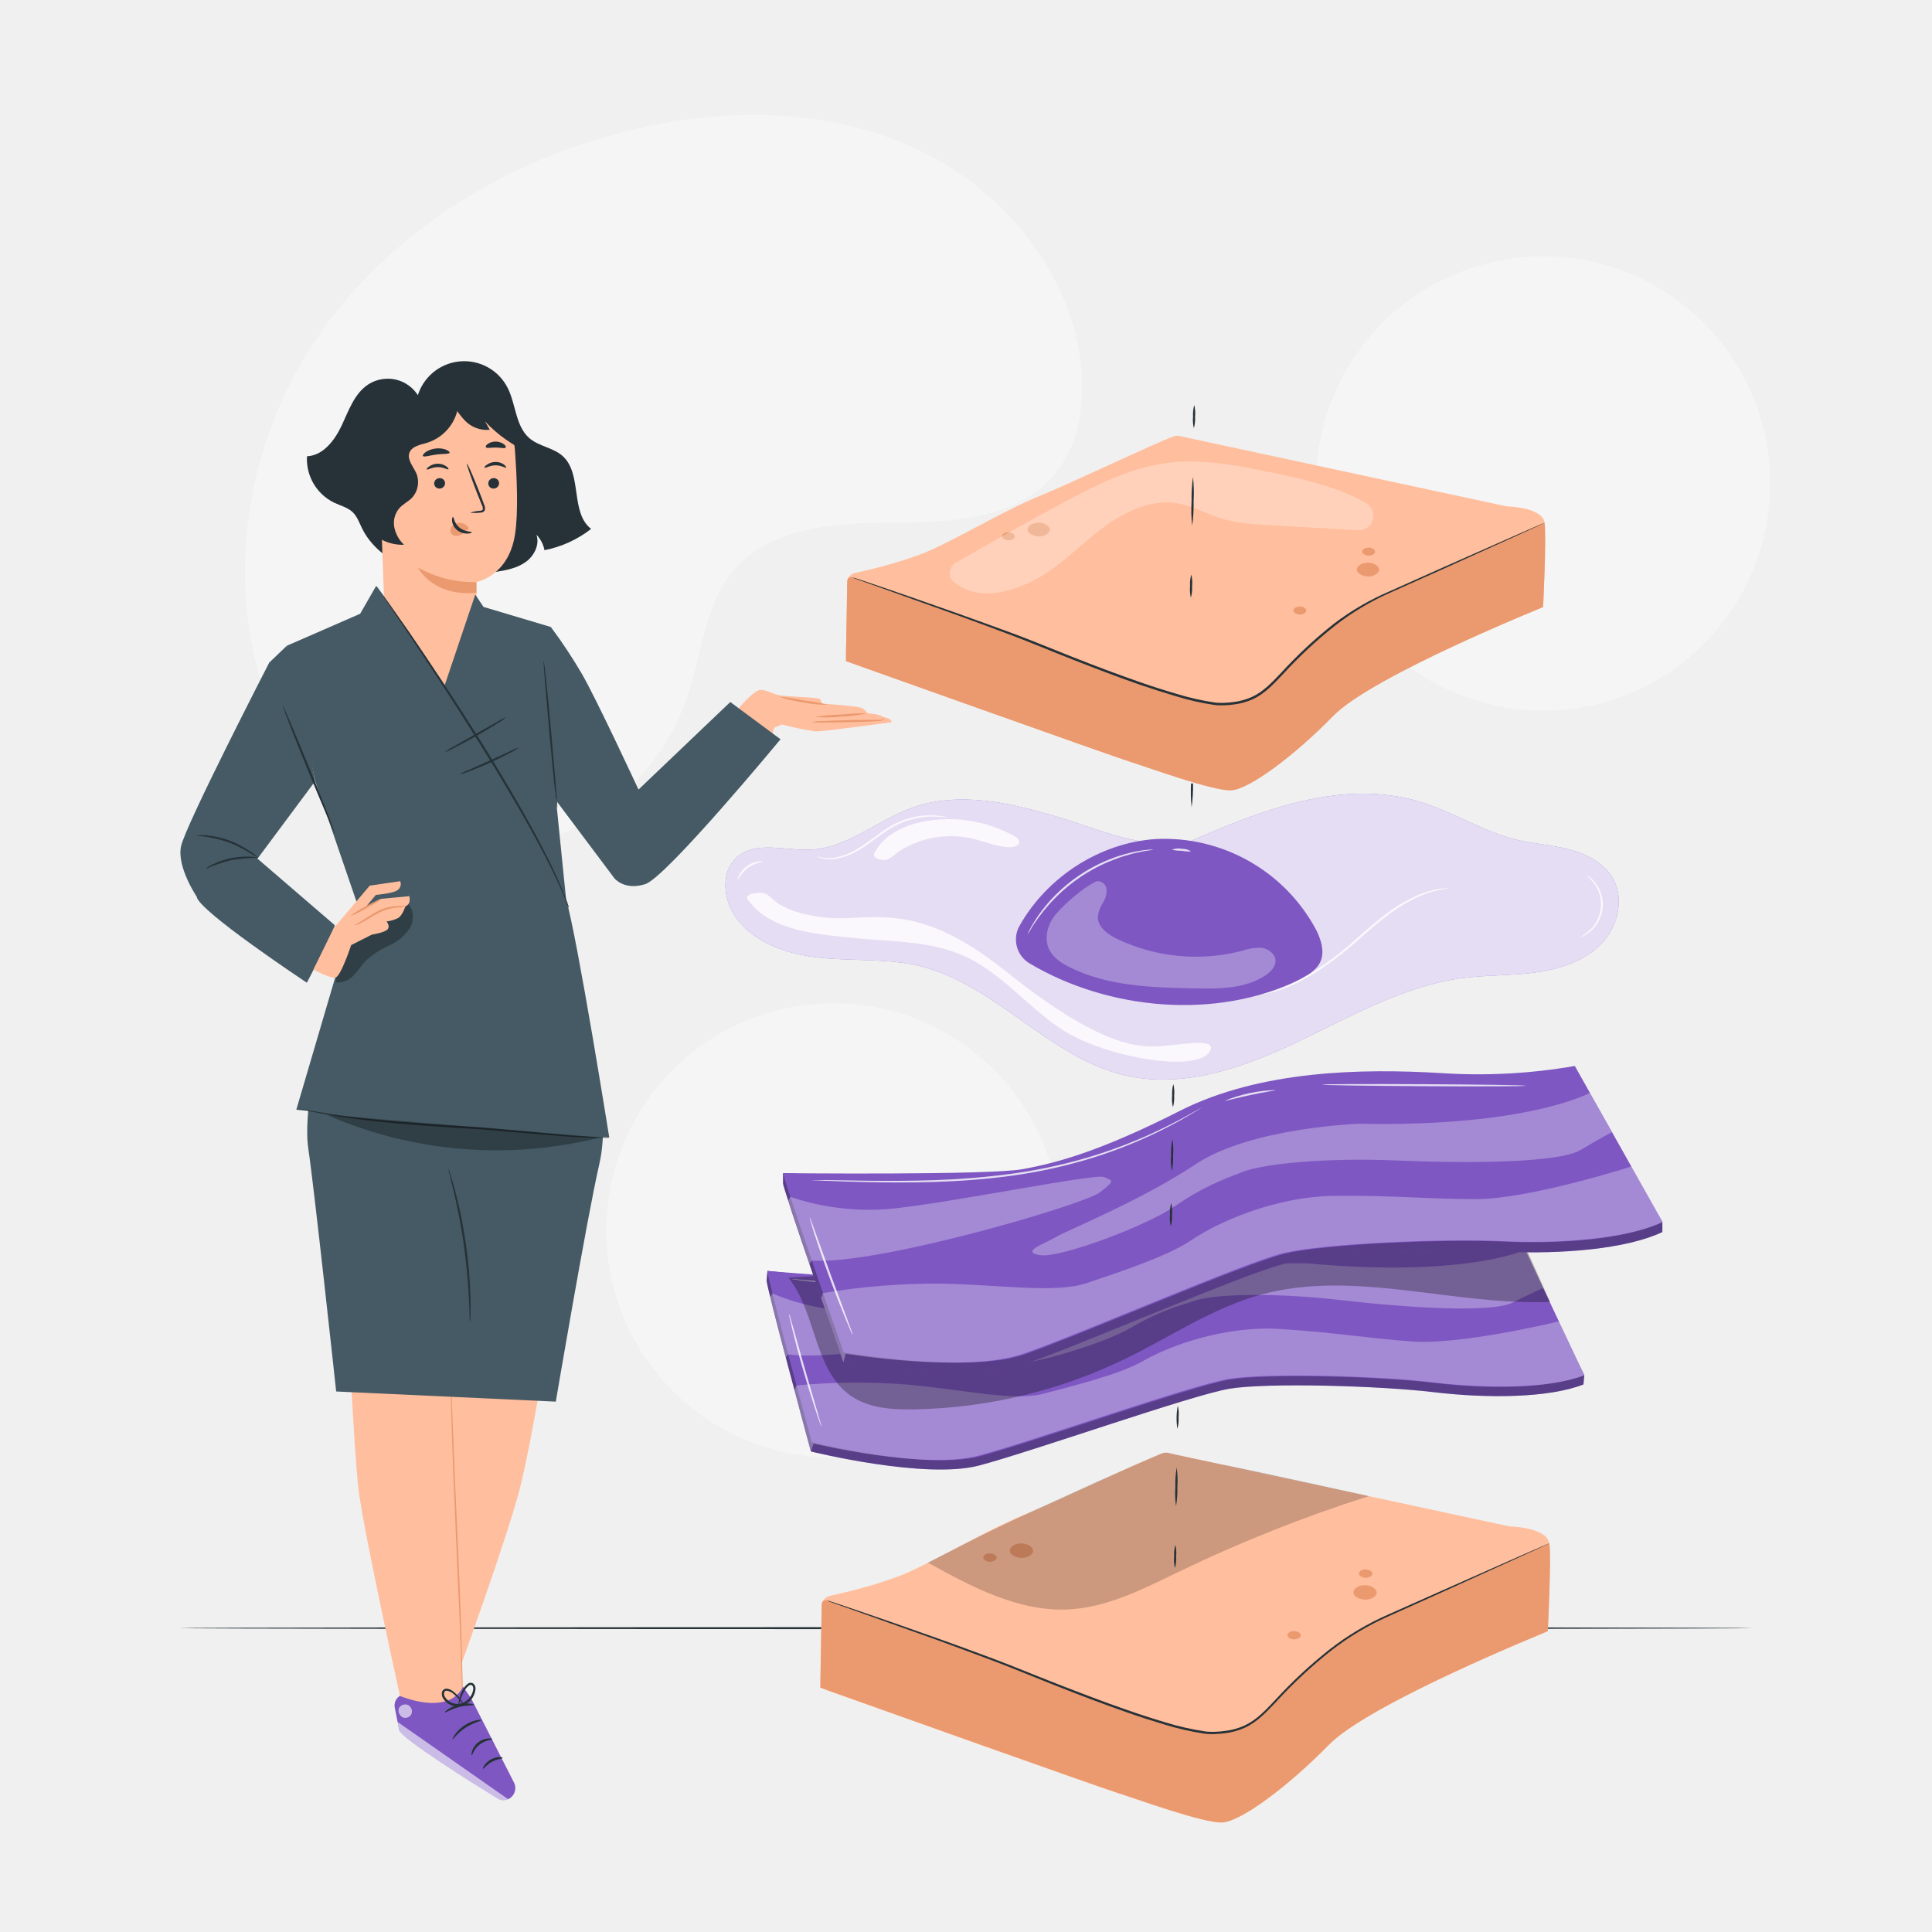
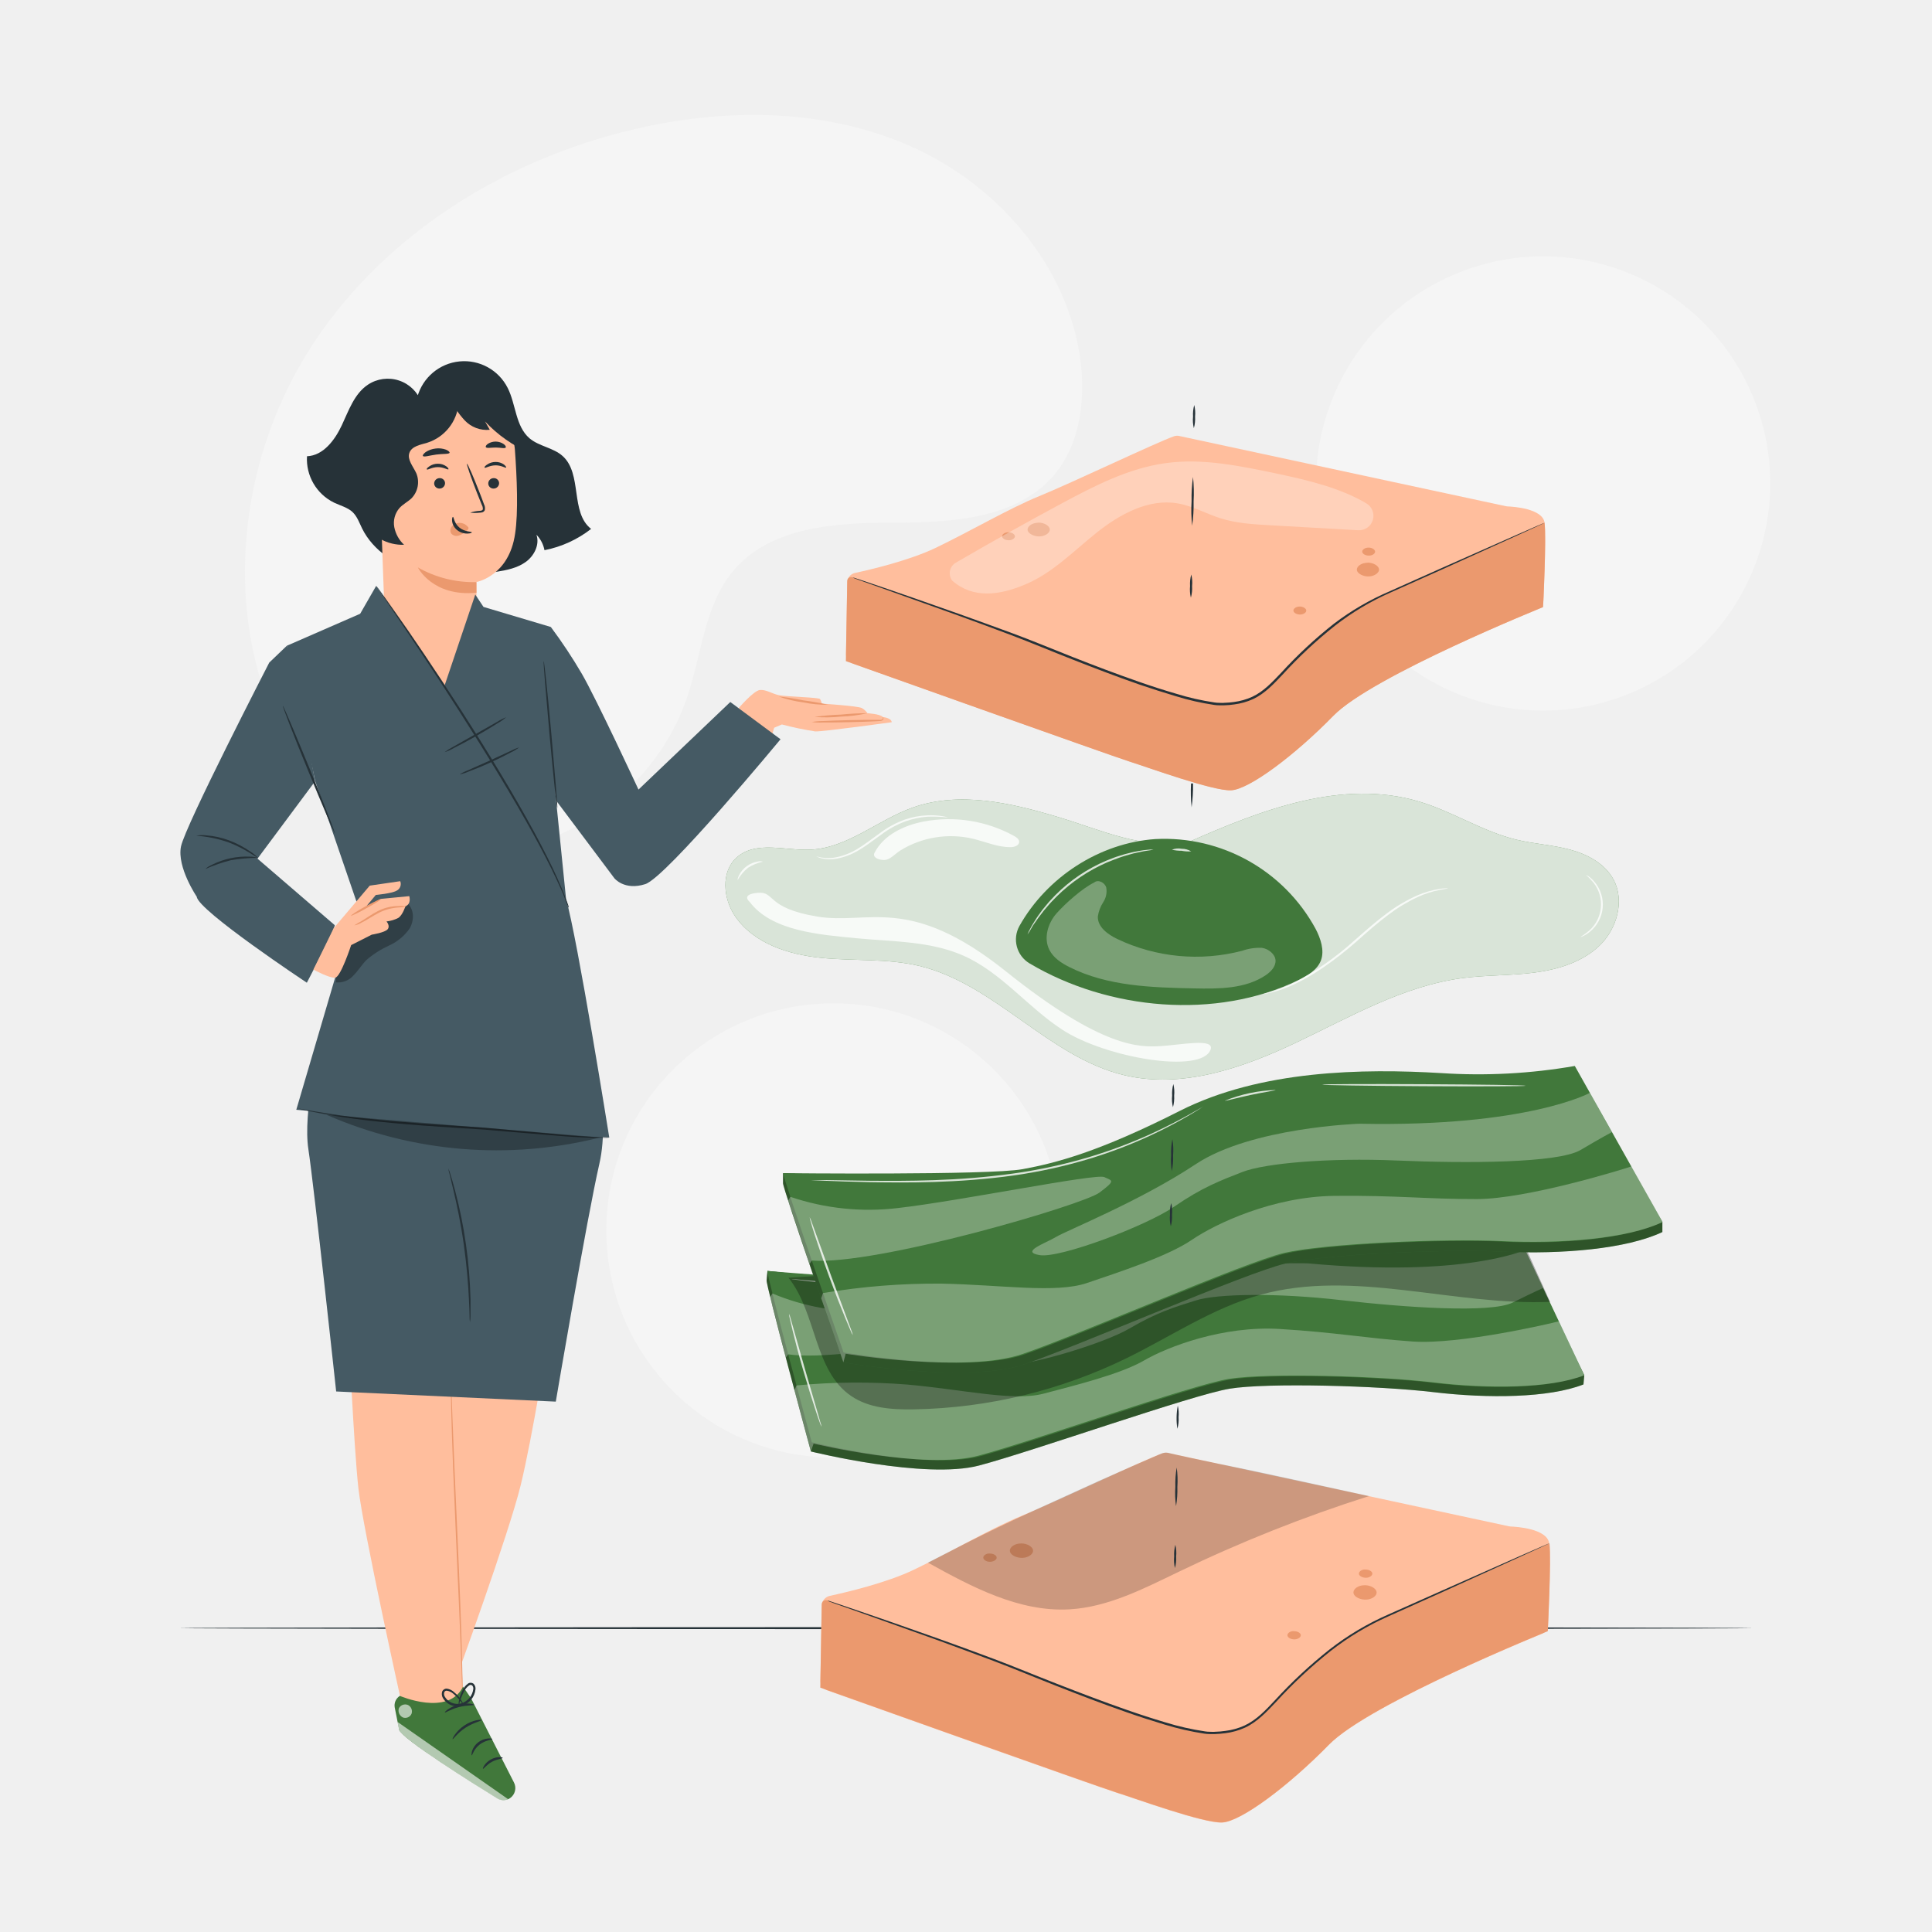
<svg xmlns="http://www.w3.org/2000/svg" viewBox="0 0 500 500">
-   <g id="freepik--background-simple--inject-70">
+   <g id="freepik--background-simple--inject-134">
    <path d="M74,191.89,75.39,194c11.64,17.84,32,28.16,53,26.15a54.64,54.64,0,0,0,8-1.37c19-4.71,35.19-19.72,41.49-38.48,3.71-11,4.44-23.63,11.86-32.53,9.66-11.59,26.68-12.49,41.66-12.51s32-1,41.61-12.59c6-7.29,7.68-17.42,6.87-26.89-2.15-25.06-20.37-46.94-43-57.38s-48.83-10.59-73-4.89C130,41.5,98.15,61.43,79.6,91.23S57.4,160.92,74,191.89Z" style="fill:#f5f5f5" />
    <circle cx="399.35" cy="125.09" r="58.77" transform="translate(-17.96 156.34) rotate(-21.67)" style="fill:#f5f5f5" />
    <circle cx="215.69" cy="318.43" r="58.77" style="fill:#f5f5f5" />
  </g>
-   <g id="freepik--Floor--inject-70">
+   <g id="freepik--Floor--inject-134">
    <path d="M453.71,421.36c0,.14-91.21.26-203.7.26s-203.72-.12-203.72-.26,91.19-.26,203.72-.26S453.71,421.21,453.71,421.36Z" style="fill:#263238" />
  </g>
-   <g id="freepik--bread-2--inject-70">
+   <g id="freepik--bread-2--inject-134">
    <path d="M212.32,434.87l.34-19.31a2.66,2.66,0,0,1,2.09-2.55c4.35-.94,14.65-3.36,21.73-6.75,9.17-4.38,20.16-10.81,28-14,8.66-3.51,31.86-14.62,36.4-16.16a2.6,2.6,0,0,1,1.41-.08L390.5,395a3.11,3.11,0,0,0,.44.06c1.43.05,9.54.53,10,4.41.44,3.47-.1,16.38-.31,21.05a2.66,2.66,0,0,1-1.64,2.33c-8.14,3.35-45.71,19.14-55.06,28.7-10.5,10.73-22.79,19.92-27.64,20.14s-22.3-6.16-27.43-7.77c-4.64-1.45-63.68-22.5-74.79-26.46A2.66,2.66,0,0,1,212.32,434.87Z" style="fill:#ffbe9d" />
    <path d="M401,399.43s-29,13.18-41.85,18.73S337,433.05,331.5,438.74s-8.21,9.5-17.3,9.75S277.65,437.75,263.45,432c-13.69-5.53-42.66-15.53-49.36-17.83a1.08,1.08,0,0,0-1.42,1l-.07,3.67-.31,17.92s71.47,25.49,76.59,27.1,22.57,8,27.43,7.77,17.14-9.41,27.64-20.14,56.62-29.34,56.62-29.34S401.5,403.69,401,399.43Z" style="fill:#eb996e" />
    <path d="M263.63,399.49c-1.47.21-2.51,1.2-2.24,2.12s1.82,1.65,3.32,1.56,2.73-1,2.65-1.93-1.48-1.78-3-1.8" style="fill:#eb996e" />
    <path d="M352.54,410.3c-1.46.21-2.5,1.2-2.23,2.12s1.81,1.65,3.32,1.56,2.73-1,2.64-1.93-1.47-1.77-3-1.8" style="fill:#eb996e" />
    <path d="M353,406.19c-.84.12-1.45.69-1.29,1.23s1.05.95,1.92.9,1.58-.58,1.53-1.12-.85-1-1.73-1" style="fill:#eb996e" />
    <path d="M334.5,422.14c-.85.12-1.45.69-1.29,1.23s1.05.95,1.92.89,1.57-.57,1.52-1.11-.85-1-1.72-1" style="fill:#eb996e" />
    <path d="M255.79,402.05c-.85.12-1.45.7-1.29,1.23s1,1,1.91.9,1.58-.58,1.53-1.12-.85-1-1.73-1" style="fill:#eb996e" />
    <path d="M214.09,414.18l.52.15,1.49.49,5.72,1.93c5,1.69,12.13,4.16,21,7.31,4.41,1.58,9.24,3.33,14.4,5.27s10.6,4.21,16.37,6.46,11.84,4.58,18.21,6.79q4.77,1.67,9.77,3.16a68.65,68.65,0,0,0,10.27,2.34,8.17,8.17,0,0,0,1.31.1c.44,0,.87.06,1.31,0l1.32-.07,1.31-.15a16.89,16.89,0,0,0,5-1.4c3.13-1.46,5.48-4,7.8-6.46a121,121,0,0,1,14.25-13.26,70.89,70.89,0,0,1,15.13-9l14-6.23,20.29-9,5.53-2.42,1.45-.62.49-.2s-.15.09-.47.25l-1.42.66-5.49,2.51L373.35,412l-14,6.29a70.77,70.77,0,0,0-15,9,121.62,121.62,0,0,0-14.17,13.23c-2.31,2.42-4.7,5.06-7.95,6.58a17.7,17.7,0,0,1-5.11,1.45l-1.34.14-1.34.08c-.44,0-.9,0-1.35,0a8.67,8.67,0,0,1-1.35-.1,71.26,71.26,0,0,1-10.36-2.36q-5-1.5-9.79-3.18c-6.38-2.22-12.45-4.56-18.22-6.83s-11.19-4.55-16.34-6.49-10-3.73-14.37-5.33l-20.91-7.47-5.68-2-1.48-.54C214.26,414.26,214.09,414.18,214.09,414.18Z" style="fill:#263238" />
    <g style="opacity:0.2">
      <path d="M240.15,404.41c11.4,6.31,23.59,12.81,36.6,12.09,10-.56,19.25-5.37,28.3-9.72a372.11,372.11,0,0,1,49.23-19.59c-13-2.82-25.51-5.69-38.59-8.3-4-.8-11-2.3-13.48-2.93a3.31,3.31,0,0,0-1.87.32c-2.73,1.17-12.79,5.55-16,7-26.24,11.89-28.81,13.24-44.17,21.11" />
    </g>
  </g>
-   <g id="freepik--Bacon--inject-70">
-     <path d="M198.4,331.31c-.32.82,11.46,44.33,11.46,44.33s29.54,7.33,43.54,3.63,55.13-18.29,64.86-19.88,38.63-.78,52.75.9,29.9,1.5,38.79-2l.21-2.39-18.69-36.8a136.52,136.52,0,0,1-32.45-.6c-18.54-2.44-43.43-3.89-63.68,4.62s-30.74,10.44-38.95,11.35c-7.71.86-52.27-5.13-57.63-5.56Z" style="fill:#7E57C2" />
+   <g id="freepik--Bacon--inject-134">
+     <path d="M198.4,331.31c-.32.82,11.46,44.33,11.46,44.33s29.54,7.33,43.54,3.63,55.13-18.29,64.86-19.88,38.63-.78,52.75.9,29.9,1.5,38.79-2l.21-2.39-18.69-36.8a136.52,136.52,0,0,1-32.45-.6c-18.54-2.44-43.43-3.89-63.68,4.62s-30.74,10.44-38.95,11.35c-7.71.86-52.27-5.13-57.63-5.56Z" style="fill:#41783B" />
    <path d="M198.4,331.31c-.32.82,11.46,44.33,11.46,44.33s29.54,7.33,43.54,3.63,55.13-18.29,64.86-19.88,38.63-.78,52.75.9,29.9,1.5,38.79-2l.21-2.39-18.69-36.8a136.52,136.52,0,0,1-32.45-.6c-18.54-2.44-43.43-3.89-63.68,4.62s-30.74,10.44-38.95,11.35c-7.71.86-52.27-5.13-57.63-5.56Z" style="opacity:0.3" />
-     <path d="M198.61,328.93c-.32.82,11.47,44.33,11.47,44.33s29.53,7.33,43.53,3.62,55.14-18.29,64.86-19.87,38.64-.79,52.75.9,29.9,1.49,38.79-2l-18.48-39.18a136.5,136.5,0,0,1-32.45-.6c-18.53-2.45-43.43-3.89-63.68,4.62s-30.74,10.43-38.95,11.35S198.61,328.93,198.61,328.93Z" style="fill:#7E57C2" />
+     <path d="M198.61,328.93c-.32.82,11.47,44.33,11.47,44.33s29.53,7.33,43.53,3.62,55.14-18.29,64.86-19.87,38.64-.79,52.75.9,29.9,1.49,38.79-2l-18.48-39.18a136.5,136.5,0,0,1-32.45-.6c-18.53-2.45-43.43-3.89-63.68,4.62s-30.74,10.43-38.95,11.35S198.61,328.93,198.61,328.93Z" style="fill:#41783B" />
    <path d="M410,355.92c-8.89,3.48-25.07,3.52-39.19,1.83s-43-2.48-52.75-.9S267.21,373,253.21,376.73s-42.65-3.13-42.65-3.13l-.7,2-4.24-15.81.52-1.24a165.17,165.17,0,0,1,28.75-.22c14.54,1.31,27.45,4.39,35.17,2.35s19.85-5,26-8.58,20.47-9.06,35.17-8.16,22.26,2.39,34.36,3.24,35.68-4.64,37.84-5.23Z" style="fill:#fff;opacity:0.3" />
    <path d="M199.33,335.67l.57-.92a59.34,59.34,0,0,0,25.86,4.56c15.06-.63,48.29-5,50.25-3.89s2.74.94-1.41,3.64S219.32,352.84,204,350.5l-.63.82Z" style="fill:#fff;opacity:0.3" />
    <path d="M394.71,323.48s-15.57,7.22-56.18,3.48c0,0-26.13-1-40.19,6.94s-32.33,13.79-35,15.15-9,3-4.22,4.1,26.14-5.19,33.25-9.37,11.69-5.52,17.14-7.24,20.84-2,37.54-.07,38.82,3.43,44.44.63,7.86-3.77,7.86-3.77Z" style="fill:#fff;opacity:0.3" />
    <g style="opacity:0.8">
      <path d="M301.09,320.11s-.06.06-.21.14l-.65.36c-.58.32-1.43.77-2.55,1.33-2.24,1.1-5.51,2.63-9.69,4.22a114.6,114.6,0,0,1-15,4.56,122.66,122.66,0,0,1-19,2.77,221.38,221.38,0,0,1-34.82-.89c-4.44-.41-8-.81-10.5-1.08l-2.85-.34-.74-.1a.83.83,0,0,1-.25-.06h.25l.75.05,2.86.25,10.51.91c8.87.7,21.19,1.64,34.75.74a125.64,125.64,0,0,0,18.92-2.72,118.82,118.82,0,0,0,15-4.43c4.17-1.54,7.46-3,9.72-4.07,1.13-.52,2-.94,2.59-1.23l.68-.32A.76.76,0,0,1,301.09,320.11Z" style="fill:#fff" />
    </g>
    <g style="opacity:0.8">
      <path d="M318.91,317.37c0,.15-2.8.32-6.23.8s-6.18,1.05-6.22.9a24.38,24.38,0,0,1,6.15-1.42A23.7,23.7,0,0,1,318.91,317.37Z" style="fill:#fff" />
    </g>
    <g style="opacity:0.8">
      <path d="M379.31,320.64c0,.14-11-.59-24.57-1.63s-24.54-2-24.52-2.16,11,.59,24.56,1.64S379.32,320.5,379.31,320.64Z" style="fill:#fff" />
    </g>
    <g style="opacity:0.8">
      <path d="M212.61,369.24a6,6,0,0,1-.46-1.11c-.27-.72-.63-1.77-1.06-3.08-.87-2.61-2-6.24-3.18-10.28s-2.13-7.72-2.78-10.4c-.33-1.33-.58-2.42-.74-3.17a6,6,0,0,1-.2-1.19,4.82,4.82,0,0,1,.4,1.14l.89,3.13,2.93,10.34,3,10.32c.36,1.24.66,2.29.9,3.13A4.68,4.68,0,0,1,212.61,369.24Z" style="fill:#fff" />
    </g>
    <g style="opacity:0.3">
      <path d="M204.05,330.67c7.32,9.13,6.55,24,16.2,30.59,4.65,3.2,10.63,3.58,16.28,3.48a130.42,130.42,0,0,0,55-13.23c11.5-5.63,22.3-13,34.64-16.42,24.22-6.7,49.86,2.87,75,1.83l-8.37-18.55Z" />
    </g>
-     <path d="M202.65,306.17c-.27.9,15.62,46.41,15.62,46.41s32.07,5.56,46.72.54S322.41,329.4,332.66,327s41.15-3.79,56.34-3.07,32-.69,41.22-5.08l0-2.56-22.75-37.83a145.78,145.78,0,0,1-34.66,1.84c-20-1.19-46.62-.84-67.58,9.79s-32,13.48-40.68,15.08c-8.16,1.51-56.15-1.48-61.9-1.53Z" style="fill:#7E57C2" />
+     <path d="M202.65,306.17c-.27.9,15.62,46.41,15.62,46.41s32.07,5.56,46.72.54S322.41,329.4,332.66,327s41.15-3.79,56.34-3.07,32-.69,41.22-5.08l0-2.56-22.75-37.83a145.78,145.78,0,0,1-34.66,1.84c-20-1.19-46.62-.84-67.58,9.79s-32,13.48-40.68,15.08c-8.16,1.51-56.15-1.48-61.9-1.53Z" style="fill:#41783B" />
    <path d="M202.65,306.17c-.27.9,15.62,46.41,15.62,46.41s32.07,5.56,46.72.54S322.41,329.4,332.66,327s41.15-3.79,56.34-3.07,32-.69,41.22-5.08l0-2.56-22.75-37.83a145.78,145.78,0,0,1-34.66,1.84c-20-1.19-46.62-.84-67.58,9.79s-32,13.48-40.68,15.08c-8.16,1.51-56.15-1.48-61.9-1.53Z" style="opacity:0.3" />
-     <path d="M202.7,303.61c-.28.9,15.62,46.41,15.62,46.41s32.06,5.56,46.71.54,57.42-23.72,67.67-26.15,41.16-3.79,56.35-3.07,32-.69,41.22-5.08l-22.71-40.39a145.78,145.78,0,0,1-34.66,1.84c-20-1.19-46.62-.84-67.58,9.79s-32,13.48-40.68,15.08S202.7,303.61,202.7,303.61Z" style="fill:#7E57C2" />
+     <path d="M202.7,303.61c-.28.9,15.62,46.41,15.62,46.41s32.06,5.56,46.71.54,57.42-23.72,67.67-26.15,41.16-3.79,56.35-3.07,32-.69,41.22-5.08l-22.71-40.39a145.78,145.78,0,0,1-34.66,1.84c-20-1.19-46.62-.84-67.58,9.79s-32,13.48-40.68,15.08S202.7,303.61,202.7,303.61Z" style="fill:#41783B" />
    <path d="M430.27,316.26c-9.21,4.39-26.47,5.66-41.66,4.94s-46.09.64-56.34,3.07-53,21.14-67.68,26.16-45.73-.08-45.73-.08l-.59,2.23L212.53,336l.46-1.36a177,177,0,0,1,30.65-2.44c15.62.3,29.63,2.59,37.7-.17s20.8-6.85,27.1-11.15,21.14-11.22,36.9-11.39,23.92.85,36.89.83,37.7-7.67,40-8.46Z" style="fill:#fff;opacity:0.3" />
    <path d="M204,310.74l.54-1a63.32,63.32,0,0,0,27.93,2.89c16-1.83,51.14-9,53.31-8s3,.8-1.22,4-57.92,18.92-74.46,17.59l-.6.92Z" style="fill:#fff;opacity:0.3" />
    <path d="M411.47,282.82s-16.05,8.89-59.66,8c0,0-27.95.91-42.34,10.46S276,318.48,273.28,320.13s-9.4,3.85-4.18,4.7,27.49-7.54,34.76-12.54,12-6.78,17.72-9,22.08-3.71,40-2.95,41.67.7,47.46-2.72,8.1-4.62,8.1-4.62Z" style="fill:#fff;opacity:0.3" />
    <g style="opacity:0.8">
      <path d="M311.35,286.38l-.22.16-.67.43c-.59.38-1.47.93-2.62,1.61-2.3,1.35-5.68,3.23-10,5.24a121.94,121.94,0,0,1-15.65,6,131.91,131.91,0,0,1-20,4.41c-14.45,2-27.69,1.87-37.21,1.71-4.77-.09-8.62-.24-11.28-.35l-3.07-.14-.8-.05-.27,0a.8.8,0,0,1,.27,0h.8l3.07,0,11.29.18c9.51.07,22.73.14,37.13-1.86a133.58,133.58,0,0,0,20-4.35,127.85,127.85,0,0,0,15.64-5.87c4.34-2,7.73-3.79,10.06-5.09,1.16-.64,2.06-1.16,2.67-1.52l.69-.39C311.26,286.41,311.34,286.37,311.35,286.38Z" style="fill:#fff" />
    </g>
    <g style="opacity:0.8">
      <path d="M330.14,282.09c0,.15-3,.54-6.58,1.31s-6.51,1.6-6.56,1.46a38,38,0,0,1,13.14-2.77Z" style="fill:#fff" />
    </g>
    <g style="opacity:0.8">
      <path d="M394.82,281c0,.14-11.79.19-26.33.11s-26.32-.26-26.32-.41,11.78-.19,26.33-.11S394.82,280.82,394.82,281Z" style="fill:#fff" />
    </g>
    <g style="opacity:0.8">
      <path d="M220.72,345.54a5.43,5.43,0,0,1-.58-1.15c-.33-.75-.8-1.84-1.36-3.21-1.13-2.72-2.62-6.5-4.17-10.72s-2.86-8.07-3.77-10.88c-.45-1.4-.8-2.54-1-3.33a6.66,6.66,0,0,1-.31-1.24,6.51,6.51,0,0,1,.5,1.18l1.19,3.27,3.91,10.82,4,10.77,1.21,3.27A6.62,6.62,0,0,1,220.72,345.54Z" style="fill:#fff" />
    </g>
  </g>
-   <g id="freepik--Egg--inject-70">
-     <path d="M417.61,227.69c-2.21-4.16-6.74-6.59-11.29-7.81s-9.3-1.47-13.88-2.57c-8.77-2.12-16.52-7.3-25.18-9.87-19.89-5.91-40.72,2.1-59.69,10.5-12.62,1.77-21.74-2.89-33.94-6.55s-25.48-6.66-37.48-2.37c-9,3.22-16.79,10.42-26.36,10.87-6.57.31-14.17-2.4-19.1,2-4.19,3.7-3.57,10.71-.39,15.31,4.84,7,13.81,9.86,22.28,10.7S229.7,248,238,250c19.59,4.76,33.4,23.61,53,28.27,15,3.56,30.62-1.88,44.55-8.5s27.65-14.63,42.94-16.64c6.16-.81,12.42-.62,18.58-1.42s12.45-2.72,16.9-7S420.52,233.18,417.61,227.69Z" style="fill:#7E57C2" />
+   <g id="freepik--Egg--inject-134">
+     <path d="M417.61,227.69c-2.21-4.16-6.74-6.59-11.29-7.81s-9.3-1.47-13.88-2.57c-8.77-2.12-16.52-7.3-25.18-9.87-19.89-5.91-40.72,2.1-59.69,10.5-12.62,1.77-21.74-2.89-33.94-6.55s-25.48-6.66-37.48-2.37c-9,3.22-16.79,10.42-26.36,10.87-6.57.31-14.17-2.4-19.1,2-4.19,3.7-3.57,10.71-.39,15.31,4.84,7,13.81,9.86,22.28,10.7S229.7,248,238,250c19.59,4.76,33.4,23.61,53,28.27,15,3.56,30.62-1.88,44.55-8.5s27.65-14.63,42.94-16.64c6.16-.81,12.42-.62,18.58-1.42s12.45-2.72,16.9-7S420.52,233.18,417.61,227.69Z" style="fill:#41783B" />
    <g style="opacity:0.8">
      <path d="M417.61,227.69c-2.21-4.16-6.74-6.59-11.29-7.81s-9.3-1.47-13.88-2.57c-8.77-2.12-16.52-7.3-25.18-9.87-19.89-5.91-40.72,2.1-59.69,10.5-12.62,1.77-21.74-2.89-33.94-6.55s-25.48-6.66-37.48-2.37c-9,3.22-16.79,10.42-26.36,10.87-6.57.31-14.17-2.4-19.1,2-4.19,3.7-3.57,10.71-.39,15.31,4.84,7,13.81,9.86,22.28,10.7S229.7,248,238,250c19.59,4.76,33.4,23.61,53,28.27,15,3.56,30.62-1.88,44.55-8.5s27.65-14.63,42.94-16.64c6.16-.81,12.42-.62,18.58-1.42s12.45-2.72,16.9-7S420.52,233.18,417.61,227.69Z" style="fill:#fff" />
    </g>
-     <path d="M340.47,240.37A44.56,44.56,0,0,0,299,217.15c-14.48,1-28.07,9.87-35.16,22.47a7.2,7.2,0,0,0,2.58,9.69c20.5,12.19,48.25,14.63,69.54,4.38,2.43-1.17,5-2.68,5.92-5.2S341.79,242.88,340.47,240.37Z" style="fill:#7E57C2" />
+     <path d="M340.47,240.37A44.56,44.56,0,0,0,299,217.15c-14.48,1-28.07,9.87-35.16,22.47a7.2,7.2,0,0,0,2.58,9.69c20.5,12.19,48.25,14.63,69.54,4.38,2.43-1.17,5-2.68,5.92-5.2S341.79,242.88,340.47,240.37Z" style="fill:#41783B" />
    <g style="opacity:0.3">
      <path d="M326.57,245.3a13.61,13.61,0,0,0-5.1.76A47.38,47.38,0,0,1,289.12,243c-2.44-1.18-5.1-3.11-5-5.82a9.3,9.3,0,0,1,1.4-3.7,5.21,5.21,0,0,0,.77-3.81c-.38-1.27-2.09-2.15-3.1-1.29-3.07,1.5-7.51,5.45-9.76,8s-3.4,6.41-1.85,9.45c1.05,2.08,3.14,3.43,5.22,4.47,9.84,4.94,21.26,5.27,32.27,5.5,6.37.13,13.19.14,18.49-3.41,1.33-.9,2.63-2.24,2.55-3.84S328.28,245.53,326.57,245.3Z" style="fill:#fff" />
    </g>
    <g style="opacity:0.8">
      <path d="M313.3,271.63c-2.29,6.39-27.19,2.15-38.36-5.13-8.91-5.8-15.73-14.73-25.42-19.09-8.64-3.9-18.47-3.68-27.91-4.6S199.69,241,194,233.39c0,0-2.42-1.94,2.13-2.33s2,3.92,15.32,6.14,23.76-5.92,48.88,14.19,34.77,19.63,40,19.34S314.4,268.56,313.3,271.63Z" style="fill:#fff" />
    </g>
    <g style="opacity:0.8">
      <path d="M197.45,223a11.58,11.58,0,0,0-3.85,1.57,11.42,11.42,0,0,0-2.69,3.16c-.06,0,0-.51.36-1.23a6.56,6.56,0,0,1,2-2.35,6.68,6.68,0,0,1,2.87-1.19A2.27,2.27,0,0,1,197.45,223Z" style="fill:#fff" />
    </g>
    <g style="opacity:0.8">
      <path d="M245.32,211.56a35.21,35.21,0,0,0-5.37-.19,21.43,21.43,0,0,0-5.67,1.21,24.81,24.81,0,0,0-6.22,3.42c-2.07,1.47-4,3-5.93,4.1a16.84,16.84,0,0,1-5.53,2.11,9.78,9.78,0,0,1-4-.08,5.83,5.83,0,0,1-1-.34c-.23-.09-.35-.15-.34-.17s.5.15,1.41.32a10.53,10.53,0,0,0,3.88-.1,17.3,17.3,0,0,0,5.35-2.15c1.88-1.12,3.79-2.63,5.87-4.12a24.54,24.54,0,0,1,6.36-3.45,20.49,20.49,0,0,1,5.8-1.11,19.17,19.17,0,0,1,4,.22,8.55,8.55,0,0,1,1.06.22A1.62,1.62,0,0,1,245.32,211.56Z" style="fill:#fff" />
    </g>
    <g style="opacity:0.8">
      <path d="M374.78,229.93s-.78.12-2.16.38a25,25,0,0,0-5.67,1.82,41.54,41.54,0,0,0-7.58,4.56c-2.69,2-5.44,4.41-8.34,7-5.82,5.12-11.7,9.09-16.36,11.17a31.92,31.92,0,0,1-5.66,2c-.69.19-1.24.26-1.61.33a1.82,1.82,0,0,1-.56.07s.76-.21,2.11-.6a36.76,36.76,0,0,0,5.57-2.17,74.41,74.41,0,0,0,16.16-11.24c2.9-2.55,5.68-5,8.41-7a39.86,39.86,0,0,1,7.71-4.52,23.5,23.5,0,0,1,5.78-1.68,15.82,15.82,0,0,1,1.63-.17A2.45,2.45,0,0,1,374.78,229.93Z" style="fill:#fff" />
    </g>
    <g style="opacity:0.8">
      <path d="M409,242.51a20.21,20.21,0,0,0,2.3-1.68,9.09,9.09,0,0,0,1.16-12.32,18.88,18.88,0,0,0-2-2.08s.27.09.69.38a8,8,0,0,1,1.55,1.47,9.08,9.08,0,0,1-1.2,12.83,7.84,7.84,0,0,1-1.8,1.15A2,2,0,0,1,409,242.51Z" style="fill:#fff" />
    </g>
    <g style="opacity:0.8">
      <path d="M262.49,216.37A35,35,0,0,0,239,212.62c-5.1,1-10.31,3.47-12.68,8.09-.75,1.4,1.85,2.11,3.1,1.78s2.46-1.69,3.55-2.37a24.94,24.94,0,0,1,18.77-3.07c3.28.78,6.46,2.24,9.83,2.19,1,0,2.22-.44,2.19-1.42C263.72,217.15,263.07,216.7,262.49,216.37Z" style="fill:#fff" />
    </g>
    <g style="opacity:0.8">
      <path d="M298.53,219.84a8.26,8.26,0,0,1-1.58.31c-.51.07-1.14.17-1.85.34s-1.54.29-2.43.56-1.87.51-2.89.88-2.1.78-3.23,1.24A42.81,42.81,0,0,0,273.48,232c-.85.87-1.68,1.69-2.36,2.53a29.74,29.74,0,0,0-1.9,2.35c-.58.71-1,1.43-1.44,2s-.75,1.14-1,1.59a10.53,10.53,0,0,1-.87,1.36,9.55,9.55,0,0,1,.7-1.46,14.51,14.51,0,0,1,.94-1.64c.4-.63.82-1.36,1.38-2.1a27.35,27.35,0,0,1,1.87-2.41c.68-.86,1.5-1.7,2.35-2.59a41.18,41.18,0,0,1,13.22-8.92c1.15-.45,2.23-.9,3.29-1.21a27.51,27.51,0,0,1,2.93-.82c.9-.25,1.74-.36,2.46-.5a16.67,16.67,0,0,1,1.88-.25A11.29,11.29,0,0,1,298.53,219.84Z" style="fill:#fff" />
    </g>
    <g style="opacity:0.8">
      <path d="M308.28,220.34a9.54,9.54,0,0,1-2.5-.16,10.33,10.33,0,0,1-2.49-.28,4.53,4.53,0,0,1,2.53-.24A4.62,4.62,0,0,1,308.28,220.34Z" style="fill:#fff" />
    </g>
  </g>
-   <g id="freepik--bread-1--inject-70">
+   <g id="freepik--bread-1--inject-134">
    <path d="M218.94,169.23l.32-18.5a2.55,2.55,0,0,1,2-2.45c4.17-.89,14-3.22,20.82-6.46,8.79-4.21,19.33-10.36,26.87-13.42,8.29-3.37,30.53-14,34.88-15.49a2.48,2.48,0,0,1,1.35-.08L389.7,131a2.12,2.12,0,0,0,.43.06c1.36.05,9.14.51,9.6,4.23.42,3.33-.09,15.7-.3,20.17a2.55,2.55,0,0,1-1.57,2.24c-7.8,3.21-43.81,18.34-52.77,27.5-10.06,10.29-21.84,19.09-26.49,19.3s-21.37-5.9-26.28-7.44c-4.45-1.4-61-21.57-71.69-25.36A2.55,2.55,0,0,1,218.94,169.23Z" style="fill:#ffbe9d" />
    <path d="M399.73,135.27S372,147.9,359.62,153.22s-21.22,14.27-26.46,19.72-7.87,9.11-16.58,9.35-35-10.3-48.64-15.8c-13.12-5.3-40.89-14.88-47.3-17.08a1,1,0,0,0-1.37,1l-.06,3.52-.3,17.17s68.49,24.44,73.41,26,21.62,7.65,26.28,7.44,16.43-9,26.49-19.3,54.26-28.11,54.26-28.11S400.24,139.35,399.73,135.27Z" style="fill:#eb996e" />
    <path d="M268.11,135.33c-1.4.2-2.4,1.15-2.14,2s1.74,1.58,3.18,1.49,2.62-.95,2.54-1.85-1.42-1.7-2.87-1.72" style="fill:#eb996e" />
    <path d="M353.33,145.69c-1.41.2-2.4,1.15-2.14,2s1.74,1.58,3.17,1.49,2.62-1,2.54-1.85-1.41-1.7-2.86-1.72" style="fill:#eb996e" />
    <path d="M353.81,141.75c-.82.12-1.39.66-1.24,1.18s1,.91,1.84.86,1.51-.55,1.46-1.07-.81-1-1.65-1" style="fill:#eb996e" />
    <path d="M336,157c-.82.12-1.39.67-1.24,1.18s1,.91,1.83.86,1.52-.55,1.47-1.07-.82-1-1.66-1" style="fill:#eb996e" />
    <path d="M260.6,137.78c-.82.12-1.39.67-1.24,1.18s1,.91,1.84.86,1.51-.55,1.46-1.07-.81-1-1.65-1" style="fill:#eb996e" />
    <path d="M220.64,149.41l.49.14,1.43.47,5.48,1.84c4.76,1.62,11.63,4,20.09,7,4.23,1.51,8.86,3.18,13.81,5s10.15,4,15.68,6.18,11.35,4.4,17.45,6.51q4.57,1.6,9.37,3a65.67,65.67,0,0,0,9.84,2.24,7.64,7.64,0,0,0,1.26.1c.42,0,.83.06,1.25,0l1.27-.07,1.25-.14a16.7,16.7,0,0,0,4.75-1.34c3-1.4,5.25-3.87,7.47-6.19a115.13,115.13,0,0,1,13.66-12.71A67.75,67.75,0,0,1,359.7,153l13.42-6,19.45-8.61,5.3-2.32,1.39-.59.47-.19-.45.24-1.36.63-5.26,2.41-19.39,8.77-13.4,6a67.58,67.58,0,0,0-14.39,8.6,115.76,115.76,0,0,0-13.58,12.68c-2.21,2.32-4.5,4.85-7.62,6.31a17,17,0,0,1-4.9,1.38l-1.28.15-1.29.07c-.43,0-.86,0-1.3,0a7.92,7.92,0,0,1-1.29-.1,65.74,65.74,0,0,1-9.93-2.26q-4.8-1.44-9.38-3c-6.11-2.12-11.93-4.37-17.46-6.54s-10.73-4.36-15.67-6.23-9.55-3.57-13.77-5.1l-20-7.17-5.45-1.93-1.42-.52Z" style="fill:#263238" />
    <g style="opacity:0.3">
      <path d="M330.72,122.63c-9.57-2-19.37-4.11-29.06-2.77-9.52,1.31-18.27,5.8-26.74,10.35q-13.91,7.47-27.56,15.42a3.17,3.17,0,0,0-.94,4.63h0c5.42,4.75,12.24,3.81,18.89,1,7.07-2.94,12.53-8.65,18.51-13.42s13.4-8.85,20.95-7.57c3.89.67,7.4,2.7,11.16,3.88,4.1,1.29,8.44,1.54,12.73,1.78l22.75,1.29a3.74,3.74,0,0,0,2.11-7C346.81,126.26,338.52,124.29,330.72,122.63Z" style="fill:#fff" />
    </g>
  </g>
-   <g id="freepik--Line--inject-70">
+   <g id="freepik--Line--inject-134">
    <path d="M308.3,148.68a8.65,8.65,0,0,1,.21,3,9.1,9.1,0,0,1-.31,3,9,9,0,0,1-.21-3A9.1,9.1,0,0,1,308.3,148.68Z" style="fill:#263238" />
    <path d="M308.75,123.43a39.14,39.14,0,0,1,.15,6.32,38.76,38.76,0,0,1-.37,6.3,36.48,36.48,0,0,1-.15-6.31A37.64,37.64,0,0,1,308.75,123.43Z" style="fill:#263238" />
    <path d="M309.07,104.81a8.9,8.9,0,0,1,.21,3,9.1,9.1,0,0,1-.31,3,8.65,8.65,0,0,1-.21-3A9,9,0,0,1,309.07,104.81Z" style="fill:#263238" />
    <path d="M303.56,286.55a8.69,8.69,0,0,1-.21-3,9.07,9.07,0,0,1,.31-3,8.61,8.61,0,0,1,.21,3A9.1,9.1,0,0,1,303.56,286.55Z" style="fill:#263238" />
    <path d="M303.27,303.1a16.81,16.81,0,0,1-.19-4.14,17,17,0,0,1,.33-4.14,16.36,16.36,0,0,1,.19,4.15A17,17,0,0,1,303.27,303.1Z" style="fill:#263238" />
    <path d="M303,317.37a8.86,8.86,0,0,1-.21-3,9.1,9.1,0,0,1,.31-3,8.69,8.69,0,0,1,.21,3A9,9,0,0,1,303,317.37Z" style="fill:#263238" />
    <path d="M304.7,369.77a17.78,17.78,0,0,1,.11-6,9,9,0,0,1,.21,3A8.56,8.56,0,0,1,304.7,369.77Z" style="fill:#263238" />
    <path d="M304.36,389.79a23.35,23.35,0,0,1-.18-5,24.71,24.71,0,0,1,.35-5,24.61,24.61,0,0,1,.17,5A25.18,25.18,0,0,1,304.36,389.79Z" style="fill:#263238" />
    <path d="M304.08,405.8a8.69,8.69,0,0,1-.21-3,9.07,9.07,0,0,1,.31-3,8.9,8.9,0,0,1,.21,3A9.1,9.1,0,0,1,304.08,405.8Z" style="fill:#263238" />
    <path d="M308.24,202.76a38.41,38.41,0,0,0,.15,6.18,41.14,41.14,0,0,0,.37-6.18Z" style="fill:#263238" />
  </g>
-   <g id="freepik--Character--inject-70">
+   <g id="freepik--Character--inject-134">
    <path d="M90.11,342.32s1.44,32.06,2.64,42.82S104.2,442,104.2,442l15.88,1.16-4.61-96.8Z" style="fill:#ffbe9d" />
    <path d="M141.85,346.39s-4,25.31-7.1,38-16.89,50.52-16.89,50.52l-9.81-35.64,7.42-52.87Z" style="fill:#ffbe9d" />
    <path d="M116.63,352.3a.75.75,0,0,1,0,.24c0,.18,0,.41,0,.68,0,.65,0,1.52.09,2.63.08,2.33.19,5.62.32,9.66.29,8.16.79,19.43,1.35,31.88s1,23.72,1.19,31.89c.11,4.08.15,7.39.16,9.67,0,1.11,0,2,0,2.63,0,.28,0,.5,0,.69a1,1,0,0,1,0,.23.72.72,0,0,1,0-.23l0-.69c0-.64-.05-1.52-.09-2.62-.07-2.33-.18-5.62-.32-9.67-.28-8.16-.79-19.43-1.34-31.88s-1-23.72-1.2-31.89c-.1-4.08-.14-7.38-.15-9.67,0-1.11,0-2,0-2.63v-.68A.75.75,0,0,1,116.63,352.3Z" style="fill:#eb996e" />
-     <path d="M103.45,438.88s12.53,5.44,16.39-2.37l2.07,3L133,461.28a3.16,3.16,0,0,1-1,4.08,3.06,3.06,0,0,1-3.3.07c-5.38-3.33-25.12-15.64-25.41-17.82l-1.13-5.69a2.93,2.93,0,0,1,1.28-3Z" style="fill:#7E57C2" />
+     <path d="M103.45,438.88s12.53,5.44,16.39-2.37l2.07,3L133,461.28a3.16,3.16,0,0,1-1,4.08,3.06,3.06,0,0,1-3.3.07c-5.38-3.33-25.12-15.64-25.41-17.82l-1.13-5.69a2.93,2.93,0,0,1,1.28-3Z" style="fill:#41783B" />
    <g style="opacity:0.6">
      <path d="M131.51,465.63l-28.63-20,.26,1.24c.17,1.37.87,1.78,1.69,2.5,2.43,2.16,8.87,6.76,23.79,16.07a3.06,3.06,0,0,0,2.89.18Z" style="fill:#fff" />
    </g>
    <g style="opacity:0.6">
      <path d="M105.52,441.22a1.86,1.86,0,0,1,1,2.27,1.78,1.78,0,0,1-2.23,1,2,2,0,0,1-1.06-2.4,1.85,1.85,0,0,1,2.44-.8" style="fill:#fff" />
    </g>
    <path d="M122.08,454.29c.18,0,.51-1.63,2.08-2.82s3.23-1.18,3.22-1.37-.4-.23-1.11-.18a4.83,4.83,0,0,0-2.52,1,4.72,4.72,0,0,0-1.58,2.22C122,453.84,122,454.28,122.08,454.29Z" style="fill:#263238" />
    <path d="M125,457.76c.17.1.91-1.06,2.32-1.81s2.77-.79,2.78-1-1.49-.48-3.09.41S124.84,457.71,125,457.76Z" style="fill:#263238" />
    <path d="M117.12,450.1c.17.11,1.29-1.66,3.4-3s4.15-1.74,4.12-1.94-2.25-.11-4.49,1.4S117,450.05,117.12,450.1Z" style="fill:#263238" />
    <path d="M115.12,443.17c.12.16,1.59-.86,3.68-1.39s3.86-.38,3.88-.57-1.81-.65-4.05-.06S115,443.06,115.12,443.17Z" style="fill:#263238" />
    <path d="M120,441.47a2.57,2.57,0,0,0-.39-1.06,8,8,0,0,0-2-2.4,3.46,3.46,0,0,0-2-1,1.23,1.23,0,0,0-1.18.78,2.06,2.06,0,0,0,.08,1.43,4.34,4.34,0,0,0,5,2.25,5,5,0,0,0,3.55-4.32,1.74,1.74,0,0,0-.48-1.37,1.19,1.19,0,0,0-1.41-.1,4.3,4.3,0,0,0-1.43,1.7,8.81,8.81,0,0,0-1,2.92,3.05,3.05,0,0,0,0,1.14,14.18,14.18,0,0,1,1.43-3.83,4.07,4.07,0,0,1,1.28-1.45.64.64,0,0,1,.77.05,1.2,1.2,0,0,1,.27.92,4.48,4.48,0,0,1-3.13,3.71,3.77,3.77,0,0,1-4.31-1.85,1.48,1.48,0,0,1-.09-1,.65.65,0,0,1,.64-.44,3.17,3.17,0,0,1,1.72.79A11.59,11.59,0,0,1,120,441.47Z" style="fill:#263238" />
    <path d="M108,102.75a12.59,12.59,0,0,1,23.4-2.33c2.14,4.26,2,9.86,5.62,13,2.49,2.11,6.17,2.42,8.6,4.61,5.14,4.62,1.9,14.61,7.36,18.85a28.59,28.59,0,0,1-12.07,5.51,7.79,7.79,0,0,0-2.08-4c.89,2.56-.58,5.47-2.78,7.05s-4.95,2.13-7.63,2.55c-6.44,1-13.1,1.53-19.44,0s-12.38-5.38-15.27-11.23c-.73-1.49-1.28-3.12-2.49-4.26s-3.15-1.66-4.77-2.42a12.53,12.53,0,0,1-7-12c4.23-.18,7.21-4.19,9-8s3.24-8.17,6.76-10.52a9.27,9.27,0,0,1,13.87,4.61" style="fill:#263238" />
    <path d="M133.25,116.32c-.48-6.59-7.66-13.11-14.23-12.35l-21.3,4.28.11,3.56,1.88,52.26,16.48,16,7.12-16V150.62s8.42-1.49,10-12.51C134.16,132.62,133.79,123.65,133.25,116.32Z" style="fill:#ffbe9d" />
    <path d="M129.17,125a1.42,1.42,0,0,1-1.35,1.44,1.35,1.35,0,0,1-1.46-1.26,1.4,1.4,0,0,1,1.34-1.44A1.35,1.35,0,0,1,129.17,125Z" style="fill:#263238" />
    <path d="M131,121c-.18.19-1.25-.59-2.77-.57s-2.63.79-2.79.61.09-.42.57-.78a3.91,3.91,0,0,1,2.23-.71,3.63,3.63,0,0,1,2.21.69C130.9,120.61,131.06,120.94,131,121Z" style="fill:#263238" />
    <path d="M115.18,125a1.42,1.42,0,0,1-1.35,1.44,1.36,1.36,0,0,1-1.47-1.26,1.41,1.41,0,0,1,1.35-1.44A1.35,1.35,0,0,1,115.18,125Z" style="fill:#263238" />
    <path d="M116.05,121.46c-.17.19-1.25-.59-2.77-.57s-2.62.79-2.79.61.09-.42.58-.78a3.78,3.78,0,0,1,2.23-.71,3.68,3.68,0,0,1,2.2.68C116,121.05,116.14,121.38,116.05,121.46Z" style="fill:#263238" />
    <path d="M121.68,132.67a9.68,9.68,0,0,1,2.46-.47c.39,0,.76-.13.82-.39a2,2,0,0,0-.27-1.15c-.38-.93-.77-1.91-1.18-2.94-1.64-4.19-2.83-7.63-2.66-7.7s1.64,3.28,3.27,7.47c.4,1,.77,2,1.13,3a2.26,2.26,0,0,1,.22,1.52,1,1,0,0,1-.63.57,2.46,2.46,0,0,1-.66.1A10.22,10.22,0,0,1,121.68,132.67Z" style="fill:#263238" />
    <path d="M123.29,150.65a29.18,29.18,0,0,1-15.15-3.8s3.8,7.67,15.17,6.54Z" style="fill:#eb996e" />
    <path d="M121.08,136.34a2.76,2.76,0,0,0-2.47-1,2.49,2.49,0,0,0-1.71.95,1.57,1.57,0,0,0-.1,1.81,1.82,1.82,0,0,0,2,.48,5.78,5.78,0,0,0,1.93-1.18,1.67,1.67,0,0,0,.43-.45.51.51,0,0,0,0-.57" style="fill:#eb996e" />
    <path d="M117.22,133.77c.25,0,.27,1.63,1.69,2.78s3.18,1,3.19,1.19-.38.32-1.13.35a4.11,4.11,0,0,1-2.66-.9,3.53,3.53,0,0,1-1.31-2.33C116.93,134.17,117.11,133.76,117.22,133.77Z" style="fill:#263238" />
    <path d="M116.35,117.17c-.15.41-1.67.23-3.45.47s-3.21.73-3.45.36c-.11-.17.14-.56.71-1a5.85,5.85,0,0,1,2.56-.92,5.7,5.7,0,0,1,2.7.29C116.08,116.65,116.41,117,116.35,117.17Z" style="fill:#263238" />
    <path d="M130.88,115.82c-.27.34-1.32,0-2.58,0s-2.32.26-2.57-.1c-.1-.17.06-.52.52-.85a3.72,3.72,0,0,1,4.14.08C130.84,115.29,131,115.65,130.88,115.82Z" style="fill:#263238" />
    <path d="M118.68,104.43a11.71,11.71,0,0,1-8.14,10.16c-1.77.52-4,.89-4.6,2.63s1,3.51,1.8,5.26a6,6,0,0,1-1.26,6.5c-1,.93-2.21,1.52-3.11,2.51a5.91,5.91,0,0,0-1.33,4.94,8.45,8.45,0,0,0,2.53,4.56c-4.16.15-8.68-2.06-10-6-.76-2.36-.29-4.92.09-7.37a92.93,92.93,0,0,0,1-16.91,4.46,4.46,0,0,1,.51-2.78,4.27,4.27,0,0,1,2.43-1.35,138,138,0,0,1,18-3.93" style="fill:#263238" />
    <path d="M116.25,102.78a23.27,23.27,0,0,0,4,6,7.86,7.86,0,0,0,6.5,2.45l-1.23-2.17a34.85,34.85,0,0,0,11.69,8.21c-2.11-4.18-4.29-8.45-7.74-11.61s-8.49-5-12.9-3.46" style="fill:#263238" />
    <path d="M191.17,183.26s3.84-4.49,5.45-4.68,3.14.95,4.95,1.33,10.37.57,10.66,1a4.66,4.66,0,0,1,.48,1.19s9.42.6,10.37,1.16a4.44,4.44,0,0,1,1.42,1.32s3.33.19,4,1c0,0,2.19.19,2.28,1.33,0,0-17.92,2.48-19.8,2.38a84.85,84.85,0,0,1-8.63-1.8l-2,.85-.59,2Z" style="fill:#ffbe9d" />
    <path d="M214.3,182.39a29.86,29.86,0,0,1-6.45-.62,30.43,30.43,0,0,1-6.31-1.51,61,61,0,0,1,6.39,1A61.47,61.47,0,0,1,214.3,182.39Z" style="fill:#eb996e" />
    <path d="M224.47,184.58a35.11,35.11,0,0,1-6.82.87,35.73,35.73,0,0,1-6.87.08,60.63,60.63,0,0,1,6.84-.59A64.33,64.33,0,0,1,224.47,184.58Z" style="fill:#eb996e" />
    <path d="M228.38,185.62s.1,0,.19.1a.5.5,0,0,1-.08.61,1.29,1.29,0,0,1-.9.27l-1.17.07c-1.73.09-4.12.17-6.76.23s-5,.09-6.76.08a15.58,15.58,0,0,1-2.81-.12,15.54,15.54,0,0,1,2.8-.25c1.73-.09,4.12-.17,6.76-.23s5-.09,6.76-.08h1.17a1.17,1.17,0,0,0,.78-.13.41.41,0,0,0,.12-.41C228.44,185.67,228.37,185.64,228.38,185.62Z" style="fill:#eb996e" />
    <path d="M82.62,270.94s-4.27,16.93-2.81,26.5S87,360.11,87,360.11l5.53.26,51.31,2.37s8.07-47.6,11.26-61.48-2.56-30.32-2.56-30.32l-29.18-13.68Z" style="fill:#455a64" />
    <path d="M97.35,151.63l-4.14,7.21-19,8.29,7.35,35,10.84,31.62L76.68,287.21l81,7.19s-8.19-51.36-11.18-61.7l-2.72-26.92-1.2-43.51-17.45-5.2L123,153.88l-7.94,23.53Z" style="fill:#455a64" />
    <path d="M50.92,232.07s-5.17-7.61-4.08-13,22.84-47.59,22.84-47.59l4.49-4.3,1.92,3.71,5.43,31.33-14.88,20,20,17.22c0,1.09-7.23,14.89-7.23,14.89S51.19,235.61,50.92,232.07Z" style="fill:#455a64" />
    <path d="M53.14,224.9a6.25,6.25,0,0,1,1.76-1.12,19.76,19.76,0,0,1,9.79-2.08,6.24,6.24,0,0,1,2.06.31,42.87,42.87,0,0,0-7,.61A41.68,41.68,0,0,0,53.14,224.9Z" style="fill:#263238" />
    <path d="M66.75,222c-.1.16-3.15-2.31-7.59-4a32.77,32.77,0,0,0-8.37-1.72,7.93,7.93,0,0,1,2.54-.09,21.06,21.06,0,0,1,6,1.32,25.23,25.23,0,0,1,5.44,2.86A9.3,9.3,0,0,1,66.75,222Z" style="fill:#263238" />
    <path d="M142.56,162.27a130.14,130.14,0,0,1,8,12.07c3.78,6.5,14.68,30,14.68,30L189,181.68l13,9.64s-29.57,35.75-35,37.49-8-1.52-8-1.52l-15.07-20.1-2.4-27.64Z" style="fill:#455a64" />
    <path d="M147.12,234.89a1.62,1.62,0,0,1-.11-.22l-.28-.68c-.24-.6-.57-1.5-1-2.63-1-2.26-2.44-5.5-4.47-9.39-4-7.83-10.12-18.33-17.22-29.71s-13.81-21.51-18.72-28.81c-2.45-3.61-4.43-6.55-5.84-8.62l-1.57-2.36-.4-.62c-.09-.14-.13-.21-.12-.22a2.15,2.15,0,0,1,.16.19l.44.59,1.66,2.3c1.44,2,3.47,4.92,6,8.53,5,7.25,11.74,17.36,18.86,28.74s13.18,21.94,17.11,29.82c2,3.92,3.4,7.2,4.33,9.48.44,1.15.74,2.06,1,2.67l.23.7A.78.78,0,0,1,147.12,234.89Z" style="fill:#263238" />
    <path d="M73.18,182.61c.13-.05,3.25,7.3,7,16.42s6.61,16.56,6.47,16.62-3.24-7.3-7-16.42S73.05,182.66,73.18,182.61Z" style="fill:#263238" />
    <path d="M140.7,171.07c.15,0,1.06,8.5,2,19s1.66,19,1.52,19.06-1.06-8.5-2-19S140.56,171.08,140.7,171.07Z" style="fill:#263238" />
    <path d="M157.66,294.4a4,4,0,0,1-.82.05c-.54,0-1.34,0-2.36,0-2,0-5-.12-8.67-.4L133,293l-7.56-.65-8.14-.52c-11.15-.69-21.24-1.59-28.48-2.71-3.63-.53-6.54-1.1-8.55-1.5L78,287.1a4.69,4.69,0,0,1-.79-.22A5.43,5.43,0,0,1,78,287l2.32.42c2,.34,4.93.85,8.56,1.34,7.24,1,17.32,1.86,28.47,2.55l8.13.53,7.57.69,12.8,1.18c3.64.32,6.6.48,8.64.56l2.36.08A5.2,5.2,0,0,1,157.66,294.4Z" style="fill:#263238" />
    <path d="M131,185.62a13.6,13.6,0,0,1-2.21,1.55c-1.4.89-3.37,2.08-5.57,3.33s-4.24,2.33-5.73,3.07a11.93,11.93,0,0,1-2.46,1.1,15.89,15.89,0,0,1,2.29-1.42l5.64-3.2,5.64-3.2A14.62,14.62,0,0,1,131,185.62Z" style="fill:#263238" />
    <path d="M134.38,193.4a10.39,10.39,0,0,1-2.13,1.3c-1.35.73-3.25,1.69-5.38,2.66s-4.11,1.77-5.55,2.3a10.58,10.58,0,0,1-2.38.75,12.48,12.48,0,0,1,2.24-1.09l5.47-2.44,5.44-2.51A13.2,13.2,0,0,1,134.38,193.4Z" style="fill:#263238" />
    <path d="M121.62,342.19a10,10,0,0,1-.1-1.58c0-1-.08-2.49-.16-4.31-.17-3.64-.55-8.66-1.32-14.16s-1.82-10.42-2.67-14c-.43-1.77-.78-3.2-1-4.19a9.67,9.67,0,0,1-.35-1.55,8.08,8.08,0,0,1,.54,1.49c.32,1,.73,2.39,1.2,4.16a119.24,119.24,0,0,1,2.83,14,123.67,123.67,0,0,1,1.18,14.21c0,1.83,0,3.31,0,4.33A8.64,8.64,0,0,1,121.62,342.19Z" style="fill:#263238" />
    <g style="opacity:0.3">
      <path d="M86.88,254.23a5.33,5.33,0,0,0,4.64-1.83c1.22-1.23,2.12-2.75,3.36-4a25,25,0,0,1,5.84-3.71,12.93,12.93,0,0,0,5.28-4.38c1.19-2,1.25-4.82-.44-6.4-2-1.9-5.36-1.15-7.79.21A21.53,21.53,0,0,0,87,253.54" />
    </g>
    <path d="M86.37,240.2l9.32-11,7.89-1.15a1.94,1.94,0,0,1-1,2.49c-1.28.71-5.32,1.07-5.32,1.07l-2.45,2.94,3.77-1.92,7.34-.71s.62,2-1,2.63c0,0-.71,2.27-1.83,3a8.75,8.75,0,0,1-3.06.92s1,1.12.31,2-4.13,1.42-4.13,1.42l-5.33,2.7s-2.69,8.23-4.12,8.43-5.65-2.09-5.65-2.09Z" style="fill:#ffbe9d" />
    <path d="M98.58,232.61c.15.21-1.59,1.27-3.75,2.43a31.65,31.65,0,0,1-4,2c-.1-.14,1.56-1.3,3.74-2.46,1.08-.58,2.08-1.08,2.8-1.43S98.55,232.6,98.58,232.61Z" style="fill:#eb996e" />
    <path d="M105.22,234.59a10.28,10.28,0,0,1-2.14.26,13.26,13.26,0,0,0-4.89,1.31c-1.78.89-3.3,2-4.5,2.55a5.58,5.58,0,0,1-2,.78,18.28,18.28,0,0,1,1.84-1.1c1.13-.67,2.61-1.77,4.45-2.7a11.56,11.56,0,0,1,5.1-1.2A8.11,8.11,0,0,1,105.22,234.59Z" style="fill:#eb996e" />
    <g style="opacity:0.3">
      <path d="M155.37,294.36a109.82,109.82,0,0,1-70.87-5.85Z" />
    </g>
  </g>
</svg>
